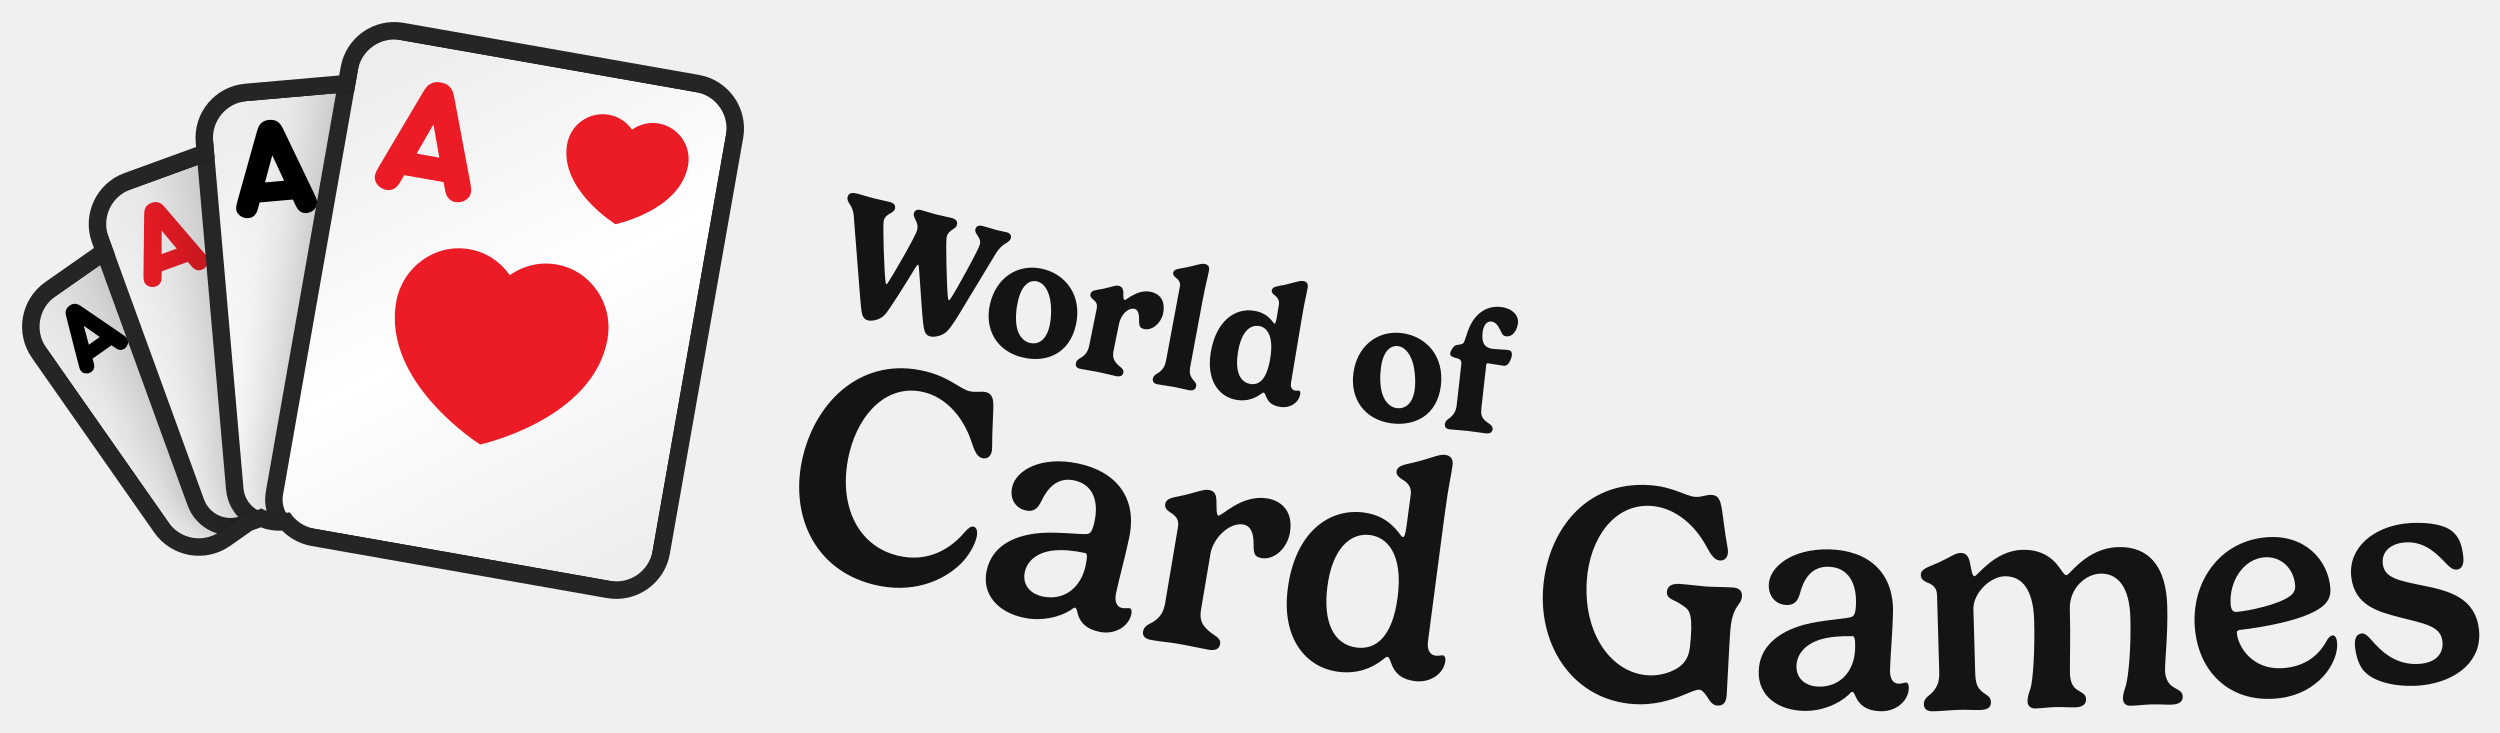
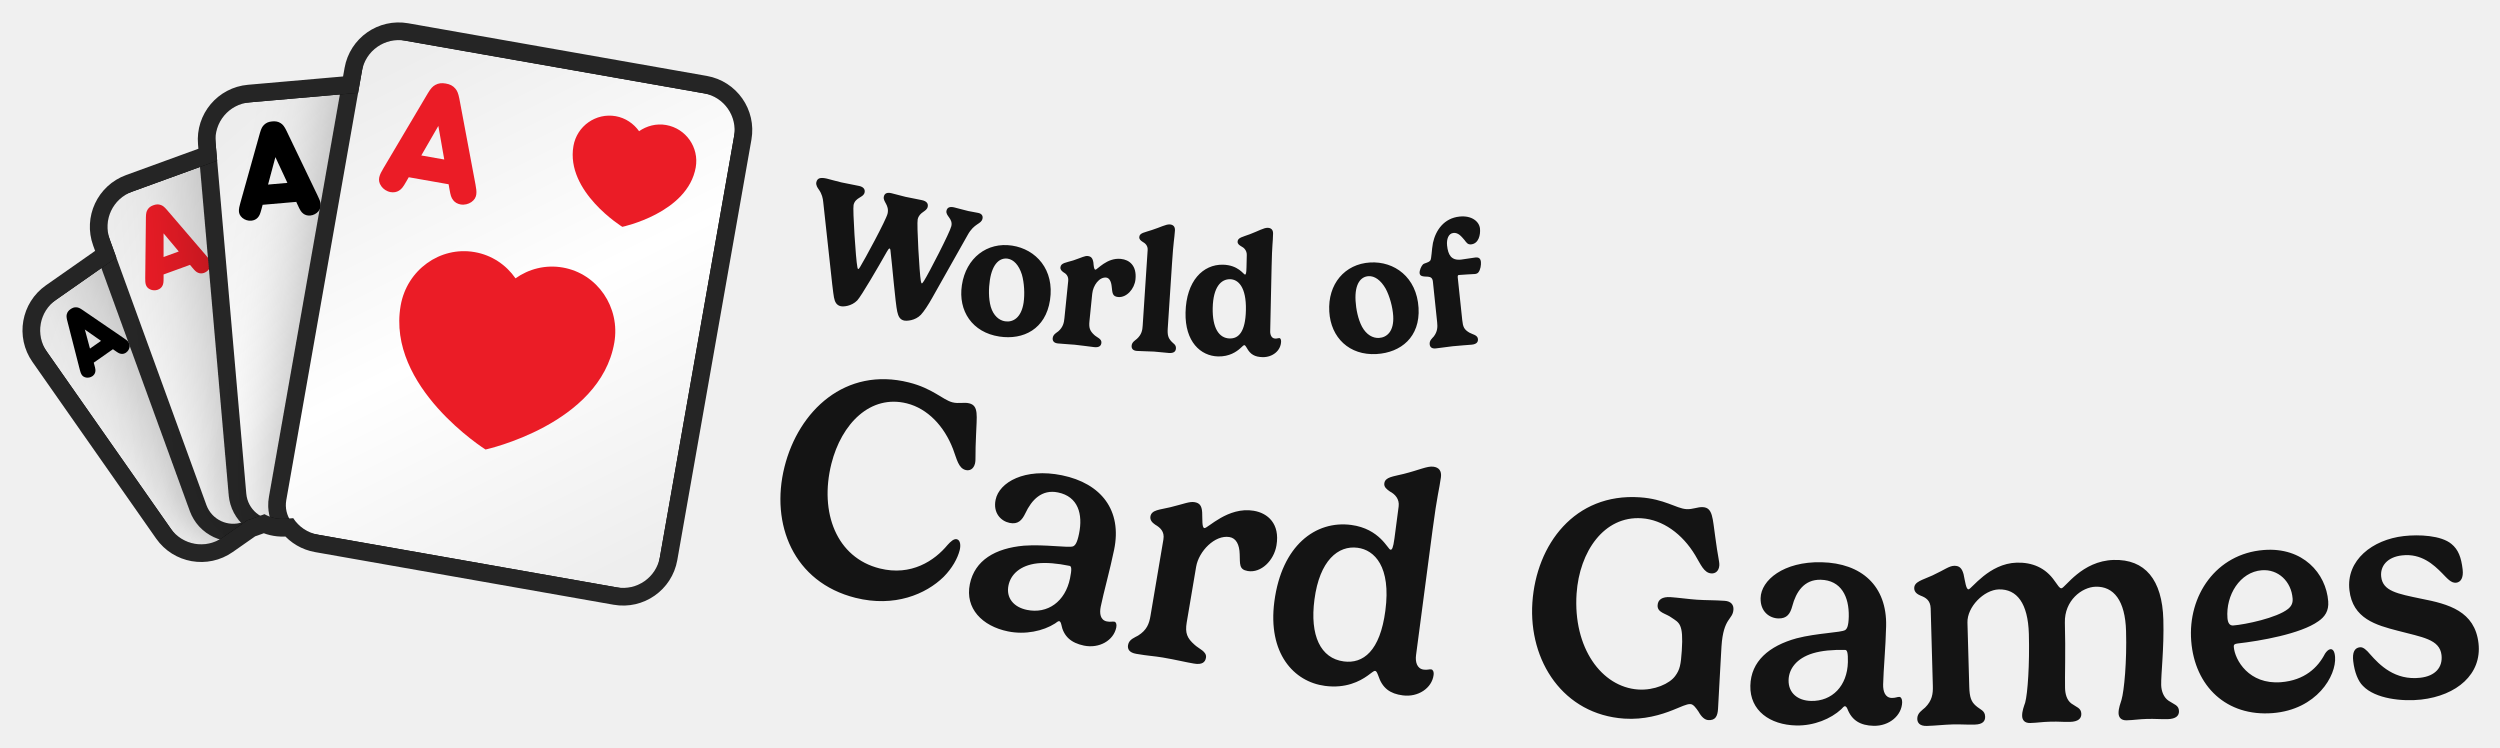
- <svg xmlns="http://www.w3.org/2000/svg" xmlns:xlink="http://www.w3.org/1999/xlink" viewBox="-3.58 -3.58 431.64 126.39" width="431.64" height="126.39">
+ <svg xmlns="http://www.w3.org/2000/svg" xmlns:xlink="http://www.w3.org/1999/xlink" viewBox="-3.61 -3.61 427 127.6" width="427" height="127.6">
  <defs>
    <rect id="path-1" x="0" y="0" width="5464" height="1280" />
    <rect id="path-3" x="0" y="0" width="1279.966" height="1280" />
    <path d="M654.667,7.381 L1041.451,230.691 C1067.755,245.877 1076.767,279.512 1061.581,305.816 L747.051,850.597 C731.865,876.902 698.23,885.914 671.926,870.727 L285.142,647.418 C271.344,639.451 262.304,626.408 259.019,612.01 L248.673,609.238 C237.588,606.268 228.207,600.115 221.247,592.027 L200.473,592.025 C198.498,592.025 196.547,591.921 194.626,591.718 L151.468,603.281 C122.13,611.142 91.974,593.731 84.112,564.393 L1.886,257.522 C-5.975,228.183 11.436,198.027 40.774,190.166 L145.477,162.11 L145.477,133.795 C145.477,103.422 170.1,78.799 200.473,78.799 L333.867,78.799 L340.716,53.24 C348.577,23.901 378.734,6.491 408.072,14.352 L563.147,55.903 L579.542,27.511 C594.728,1.207 628.363,-7.806 654.667,7.381 Z" id="path-5" />
    <filter x="-59.0%" y="-44.4%" width="218.0%" height="188.8%" filterUnits="objectBoundingBox" id="filter-7">
      <feOffset dx="0" dy="0" in="SourceAlpha" result="shadowOffsetOuter1" />
      <feGaussianBlur stdDeviation="64" in="shadowOffsetOuter1" result="shadowBlurOuter1" />
      <feColorMatrix values="0 0 0 0 0   0 0 0 0 0   0 0 0 0 0  0 0 0 0.32 0" type="matrix" in="shadowBlurOuter1" result="shadowMatrixOuter1" />
      <feMerge>
        <feMergeNode in="shadowMatrixOuter1" />
        <feMergeNode in="SourceGraphic" />
      </feMerge>
    </filter>
    <linearGradient x1="21.639%" y1="0%" x2="78.361%" y2="100%" id="linearGradient-8">
      <stop stop-color="#EDEDED" offset="0%" />
      <stop stop-color="#FFFFFF" offset="50.295%" />
      <stop stop-color="#EEEEEE" offset="100%" />
    </linearGradient>
    <filter x="-49.2%" y="-37.0%" width="198.3%" height="174.0%" filterUnits="objectBoundingBox" id="filter-9">
      <feOffset dx="0" dy="0" in="SourceAlpha" result="shadowOffsetOuter1" />
      <feGaussianBlur stdDeviation="64" in="shadowOffsetOuter1" result="shadowBlurOuter1" />
      <feColorMatrix values="0 0 0 0 0   0 0 0 0 0   0 0 0 0 0  0 0 0 0.32 0" type="matrix" in="shadowBlurOuter1" result="shadowMatrixOuter1" />
      <feMerge>
        <feMergeNode in="shadowMatrixOuter1" />
        <feMergeNode in="SourceGraphic" />
      </feMerge>
    </filter>
    <linearGradient x1="21.639%" y1="0%" x2="78.361%" y2="100%" id="linearGradient-10">
      <stop stop-color="#EDEDED" offset="0%" />
      <stop stop-color="#FFFFFF" offset="50.295%" />
      <stop stop-color="#EEEEEE" offset="100%" />
    </linearGradient>
    <filter x="-41.0%" y="-30.9%" width="181.9%" height="161.7%" filterUnits="objectBoundingBox" id="filter-11">
      <feOffset dx="0" dy="0" in="SourceAlpha" result="shadowOffsetOuter1" />
      <feGaussianBlur stdDeviation="64" in="shadowOffsetOuter1" result="shadowBlurOuter1" />
      <feColorMatrix values="0 0 0 0 0   0 0 0 0 0   0 0 0 0 0  0 0 0 0.32 0" type="matrix" in="shadowBlurOuter1" result="shadowMatrixOuter1" />
      <feMerge>
        <feMergeNode in="shadowMatrixOuter1" />
        <feMergeNode in="SourceGraphic" />
      </feMerge>
    </filter>
    <linearGradient x1="21.639%" y1="0%" x2="78.361%" y2="100%" id="linearGradient-12">
      <stop stop-color="#EDEDED" offset="0%" />
      <stop stop-color="#FFFFFF" offset="50.295%" />
      <stop stop-color="#EEEEEE" offset="100%" />
    </linearGradient>
    <filter x="-34.1%" y="-25.7%" width="168.3%" height="151.4%" filterUnits="objectBoundingBox" id="filter-13">
      <feOffset dx="0" dy="0" in="SourceAlpha" result="shadowOffsetOuter1" />
      <feGaussianBlur stdDeviation="64" in="shadowOffsetOuter1" result="shadowBlurOuter1" />
      <feColorMatrix values="0 0 0 0 0   0 0 0 0 0   0 0 0 0 0  0 0 0 0.32 0" type="matrix" in="shadowBlurOuter1" result="shadowMatrixOuter1" />
      <feMerge>
        <feMergeNode in="shadowMatrixOuter1" />
        <feMergeNode in="SourceGraphic" />
      </feMerge>
    </filter>
    <linearGradient x1="21.639%" y1="0%" x2="78.361%" y2="100%" id="linearGradient-14">
      <stop stop-color="#EDEDED" offset="0%" />
      <stop stop-color="#FFFFFF" offset="50.295%" />
      <stop stop-color="#EEEEEE" offset="100%" />
    </linearGradient>
  </defs>
  <g transform="translate(-11.594,-23.478) scale(0.11594)">
    <mask id="mask-4" fill="white">
      <use xlink:href="#path-3" />
    </mask>
    <g id="Mask" />
    <g id="Group" stroke-width="1" fill-rule="evenodd" mask="url(#mask-4)">
      <g transform="translate(700.504, 678.0126) rotate(-20) translate(-700.504, -678.0126)translate(166.0272, 238.9585)">
        <g transform="translate(-0, -0)">
          <mask id="mask-6" fill="white">
            <use xlink:href="#path-5" />
          </mask>
          <path stroke="#252525" stroke-width="26" d="M661.167,-3.877 L1047.951,219.432 C1080.473,238.209 1091.616,279.794 1072.839,312.316 L758.31,857.097 C739.533,889.619 697.948,900.762 665.426,881.986 L278.642,658.676 C264.448,650.481 253.966,637.684 248.632,622.685 L245.308,621.795 C234.009,618.767 223.884,612.979 215.705,605.026 L200.473,605.025 C198.91,605.025 197.353,604.972 195.803,604.861 L154.833,615.838 C118.559,625.557 81.275,604.031 71.555,567.758 L-10.671,260.886 C-20.39,224.613 1.136,187.328 37.41,177.609 L132.477,152.135 L132.477,133.795 C132.477,96.242 162.92,65.799 200.473,65.799 L323.892,65.799 L328.159,49.875 C337.879,13.602 375.163,-7.925 411.436,1.795 L556.877,40.764 L568.283,21.011 C587.06,-11.511 628.645,-22.654 661.167,-3.877 Z" />
          <g mask="url(#mask-6)">
            <g transform="translate(-12.346, -20.1207)">
              <g id="small_spade_1" filter="url(#filter-7)" transform="translate(210.9129, 389.3938) rotate(-15) translate(-210.9129, -389.3938)translate(49.8576, 175.5497)">
                <rect id="Background" stroke="#252525" stroke-width="26" fill="url(#linearGradient-8)" x="-13" y="-13" width="348.11" height="453.688" rx="54.996" />
                <path d="M243.897,27.593 C243.897,27.593 294.439,46.921 294.501,83.212 C294.501,98.995 281.209,111.813 264.79,111.831 C259.556,111.836 254.629,110.478 250.35,108.157 L256.538,128.766 L231.229,128.766 L237.404,108.197 C233.153,110.517 228.26,111.881 223.047,111.892 C206.62,111.901 193.284,99.118 193.266,83.326 C193.205,47.045 243.897,27.593 243.897,27.593 Z" id="Spade-small" fill="#000000" />
                <path d="M24.778,103.856 L51.007,34.253 C52.733,29.769 54.044,27.838 56.046,26.251 C58.462,24.32 61.015,23.561 64.605,23.561 C68.194,23.561 70.748,24.32 73.164,26.251 C75.165,27.838 76.477,29.769 78.202,34.253 L104.431,103.856 C106.709,109.926 108.228,114.686 103.603,119.308 C101.463,121.446 98.219,122.895 94.906,122.895 C92.214,122.895 89.798,121.998 88.073,120.412 C86.002,118.549 85.105,116.687 83.31,111.72 L81.861,107.719 L47.349,107.719 L45.899,111.72 C44.105,116.687 43.207,118.549 41.137,120.412 C39.411,121.998 36.995,122.895 34.303,122.895 C30.99,122.895 27.746,121.446 25.606,119.308 C20.982,114.686 22.5,109.926 24.778,103.856 Z M74.544,87.576 L64.605,60.259 L54.665,87.576 L74.544,87.576 Z" id="A" fill="#000000" />
              </g>
              <g id="small_diamond_1" filter="url(#filter-9)" transform="translate(351.0898, 355.5329) rotate(-360) translate(-351.0898, -355.5329)translate(157.8235, 98.9199)">
                <rect id="Background" stroke="#252525" stroke-width="26" fill="url(#linearGradient-10)" x="-13" y="-13" width="412.533" height="539.226" rx="54.996" />
                <polygon id="Diamond-small" fill="#EB1B28" points="300.954 22.074 353.401 93.826 300.954 165.557 248.485 93.826" />
                <path d="M29.802,125.878 L61.277,42.355 C63.348,36.974 64.921,34.657 67.323,32.753 C70.222,30.435 73.287,29.524 77.594,29.524 C81.901,29.524 84.966,30.435 87.865,32.753 C90.267,34.657 91.841,36.974 93.911,42.355 L125.386,125.878 C128.119,133.163 129.942,138.875 124.392,144.421 C121.824,146.987 117.932,148.725 113.956,148.725 C110.725,148.725 107.826,147.649 105.756,145.745 C103.271,143.51 102.194,141.275 100.041,135.315 L98.301,130.514 L56.887,130.514 L55.148,135.315 C52.994,141.275 51.917,143.51 49.432,145.745 C47.362,147.649 44.463,148.725 41.232,148.725 C37.257,148.725 33.364,146.987 30.796,144.421 C25.247,138.875 27.069,133.163 29.802,125.878 Z M89.521,106.343 L77.594,73.562 L65.667,106.343 L89.521,106.343 Z" id="A" fill="#EB1B28" />
              </g>
              <g id="small_clover_1" filter="url(#filter-11)" transform="translate(511.6136, 377.7066) rotate(-345) translate(-511.6136, -377.7066)translate(279.6941, 69.771)">
                <rect id="Background" stroke="#252525" stroke-width="26" fill="url(#linearGradient-12)" x="-13" y="-13" width="489.839" height="641.871" rx="54.996" />
                <path d="M347.866,39.734 C367.599,39.734 383.595,55.536 383.595,75.06 C383.595,84.425 379.905,92.946 373.883,99.274 C378.307,97.333 383.203,96.253 388.353,96.253 C408.072,96.253 424.081,112.082 424.081,131.58 C424.081,151.104 408.072,166.919 388.353,166.919 C372.39,166.919 358.858,156.556 354.282,142.251 C354.334,142.684 354.408,143.092 354.506,143.474 C358.945,160.826 367.798,185.424 367.798,185.424 L328,185.424 C328,185.424 336.827,160.734 341.253,143.474 C341.354,143.079 341.428,142.656 341.479,142.206 C336.916,156.534 323.372,166.919 307.393,166.919 C287.646,166.919 271.677,151.104 271.677,131.58 C271.677,112.082 287.646,96.253 307.393,96.253 C312.539,96.253 317.432,97.331 321.855,99.271 C315.837,92.944 312.15,84.424 312.15,75.06 C312.15,55.536 328.133,39.734 347.866,39.734 Z" id="Clover-small" fill="#000000" />
                <path d="M28.576,146.475 L66.345,46.247 C68.83,39.79 70.719,37.009 73.601,34.724 C77.08,31.943 80.758,30.85 85.926,30.85 C91.095,30.85 94.772,31.943 98.251,34.724 C101.133,37.009 103.022,39.79 105.507,46.247 L143.276,146.475 C146.556,155.216 148.743,162.07 142.084,168.726 C139.003,171.805 134.331,173.891 129.56,173.891 C125.684,173.891 122.205,172.6 119.72,170.315 C116.738,167.633 115.446,164.951 112.862,157.799 L110.775,152.038 L61.078,152.038 L58.99,157.799 C56.406,164.951 55.114,167.633 52.132,170.315 C49.647,172.6 46.168,173.891 42.292,173.891 C37.521,173.891 32.85,171.805 29.768,168.726 C23.109,162.07 25.296,155.216 28.576,146.475 Z M100.239,123.032 L85.926,83.696 L71.613,123.032 L100.239,123.032 Z" id="A" fill="#000000" />
              </g>
              <g id="small_heart_1" filter="url(#filter-13)" transform="translate(675.6425, 459.1748) rotate(-330) translate(-675.6425, -459.1748)translate(397.3371, 89.6494)">
                <rect id="Background" stroke="#252525" stroke-width="26" fill="url(#linearGradient-14)" x="-13" y="-13" width="582.611" height="765.051" rx="54.996" />
                <path d="M341.635,288.824 C315.976,288.845 292.736,299.456 275.815,316.611 C258.851,299.507 235.579,288.948 209.909,288.989 C158.08,289.041 116.117,332.207 116.16,385.365 C116.309,507.485 276.113,572.616 276.113,572.616 C276.113,572.616 435.789,507.092 435.619,384.932 C435.544,331.774 393.497,288.752 341.635,288.824" id="Heart-big" fill="#EB1B28" />
                <path d="M417.458,71.521 C407.751,61.933 394.392,55.711 379.689,55.711 C350.027,55.745 325.983,79.908 326.015,109.677 C326.095,178.084 417.593,214.563 417.593,214.563 C417.593,214.563 508.981,177.883 508.901,109.459 C508.854,79.674 484.777,55.594 455.084,55.627 C440.412,55.627 427.165,61.899 417.458,71.521 Z" id="Heart-small" fill="#EB1B28" />
                <path d="M56.059,190.564 L101.383,70.289 C104.365,62.541 106.631,59.203 110.09,56.462 C114.264,53.124 118.677,51.813 124.88,51.813 C131.082,51.813 135.495,53.124 139.67,56.462 C143.129,59.203 145.395,62.541 148.377,70.289 L193.701,190.564 C197.637,201.054 200.261,209.278 192.269,217.265 C188.572,220.96 182.966,223.464 177.241,223.464 C172.589,223.464 168.415,221.914 165.433,219.172 C161.855,215.954 160.304,212.735 157.203,204.153 L154.698,197.239 L95.061,197.239 L92.556,204.153 C89.455,212.735 87.905,215.954 84.327,219.172 C81.345,221.914 77.17,223.464 72.518,223.464 C66.793,223.464 61.187,220.96 57.49,217.265 C49.499,209.278 52.123,201.054 56.059,190.564 Z M142.055,162.432 L124.88,115.228 L107.704,162.432 L142.055,162.432 Z" id="A" fill="#EB1B28" />
              </g>
            </g>
          </g>
        </g>
      </g>
    </g>
  </g>
-   <path fill="#141414" d="M154.43 42.7C154.65 42.32 154.82 42.11 154.93 42.13C155 42.15 155.07 42.29 155.07 42.57C155.28 44.85 155.63 51.54 155.91 52.96C156.06 53.79 156.32 54.33 157.03 54.51C157.46 54.62 158.9 54.61 159.93 53.62C160.47 53.08 161.32 51.84 161.95 50.78L168.32 40.25C169.52 38.21 170.69 38.51 170.94 37.54C171.07 37.05 170.83 36.68 170.26 36.53C169.69 36.38 169.11 36.3 168.54 36.15C167.9 35.98 166.68 35.59 166.12 35.45C165.3 35.24 164.95 35.53 164.83 35.99C164.61 36.87 165.92 37.35 165.59 38.64C165.33 39.65 161.45 46.64 160.63 47.85C160.44 48.12 160.31 48.28 160.24 48.26C160.18 48.25 160.14 48.12 160.09 47.86C159.9 46.55 159.67 38.09 159.87 37.32C160.2 36.02 161.43 36.08 161.65 35.23C161.8 34.64 161.45 34.24 160.73 34.05C159.98 33.86 159.07 33.7 157.92 33.41C157.28 33.24 156.06 32.85 155.49 32.7C154.68 32.49 154.33 32.79 154.21 33.25C153.98 34.12 155.14 34.69 154.76 36.17C154.48 37.26 150.52 44.05 149.81 45.11C149.7 45.3 149.54 45.5 149.46 45.48C149.4 45.47 149.35 45.31 149.33 45.16C149.09 43.79 148.81 35.27 149 34.53C149.34 33.2 150.72 33.34 150.94 32.46C151.08 31.93 150.81 31.49 150.05 31.3C149.29 31.1 148.23 30.9 147.04 30.6C145.83 30.28 145.24 30.06 144.55 29.88C143.52 29.61 142.95 29.71 142.76 30.44C142.64 30.91 142.93 31.39 143.16 31.71C143.67 32.47 143.8 33.21 143.84 33.88L144.94 47.94C145.01 48.95 145.16 50.07 145.17 50.19C145.3 51.01 145.59 51.56 146.29 51.74C146.71 51.85 148.11 51.83 149.13 50.83C149.84 50.14 152.92 45.19 154.43 42.7ZM175.47 45C176.46 45.22 177.29 46.2 177.68 47.88C177.99 49.3 177.97 51.22 177.63 52.7C177.06 55.25 175.59 55.94 174.26 55.64C173.23 55.4 172.34 54.52 172 53.01C171.69 51.55 171.86 49.78 172.17 48.43C172.82 45.55 174.21 44.72 175.47 45ZM167.34 48.96C166.35 53.32 168.55 57.14 173.09 58.16C177.17 59.08 181.07 57.43 182.17 52.58C183.33 47.43 180.39 43.73 176.37 42.83C172.15 41.88 168.38 44.36 167.34 48.96ZM192.29 49.74C192.8 49.84 193.08 50.43 193.08 51.38C193.1 52.43 193.02 53.04 193.98 53.23C195.42 53.53 196.92 52.13 197.24 50.53C197.71 48.21 196.53 47.09 195.1 46.8C192.76 46.33 190.91 48.27 190.59 48.21C190.34 48.16 190.37 47.54 190.37 46.95C190.32 46.16 190.06 45.87 189.52 45.76C189.01 45.66 188.55 45.9 186.98 46.26C185.77 46.52 184.84 46.46 184.69 47.21C184.61 47.6 184.84 47.84 185.1 48.09C185.5 48.37 185.96 48.83 185.78 49.67L184.51 55.96C184.36 56.71 184.11 57.45 183.25 58.06C182.91 58.28 182.31 58.49 182.18 59.12C182.09 59.55 182.25 59.97 182.97 60.11C184.2 60.36 184.83 60.41 185.82 60.61C187.26 60.91 188.24 61.18 189.08 61.35C189.94 61.53 190.28 61.23 190.38 60.74C190.51 60.07 189.71 59.75 189.31 59.29C188.61 58.51 188.48 57.98 188.71 56.83L189.64 52.26C189.93 50.85 191.13 49.5 192.29 49.74ZM205.16 43.13C205.29 42.46 204.98 42.1 204.41 41.99C203.76 41.87 202.8 42.28 201.26 42.58C200.04 42.84 199.11 42.8 198.98 43.5C198.91 43.89 199.17 44.14 199.44 44.37C199.84 44.66 200.28 45.13 200.14 45.86L197.76 58.6C197.62 59.35 197.39 60.09 196.52 60.72C196.21 60.94 195.59 61.16 195.47 61.79C195.39 62.23 195.56 62.64 196.27 62.77C197.32 62.97 198.17 63.05 199.14 63.23C199.9 63.37 200.89 63.63 201.65 63.78C202.5 63.93 202.84 63.64 202.93 63.14C203.06 62.48 202.58 62.29 202.24 61.77C201.88 61.23 201.73 60.75 201.95 59.6L203.99 48.64C204.71 44.83 204.87 44.68 205.16 43.13ZM212.3 62.71C210.48 62.41 209.61 60.5 210.18 57.13C210.77 53.61 212.29 52.45 213.83 52.71C215.16 52.93 216.39 54.39 215.73 58.33C215.12 62.01 213.78 62.96 212.3 62.71ZM217.41 66.67C219.09 66.96 220.65 66.01 220.91 64.47C220.97 64.14 220.86 63.89 220.7 63.86C220.49 63.83 220.31 63.91 220.01 63.85C219.36 63.75 219.22 63.06 219.32 62.49L221.14 51.6C221.78 47.77 221.94 47.62 222.2 46.06C222.32 45.39 222 45.03 221.43 44.94C220.78 44.83 219.79 45.25 218.27 45.59C217.05 45.86 216.12 45.84 216 46.55C215.94 46.94 216.23 47.19 216.51 47.41C216.91 47.69 217.36 48.24 217.23 49.03L216.88 51.14C216.71 52.12 216.59 52.31 216.44 52.29C216.21 52.25 215.57 50.51 212.97 50.08C209.61 49.51 206.36 51.91 205.47 57.24C204.65 62.17 206.95 64.97 209.9 65.46C211.8 65.78 213.1 65.12 213.85 64.63C214.24 64.38 214.47 64.18 214.6 64.2C214.77 64.23 214.82 64.48 214.95 64.72C215.38 65.91 216.09 66.45 217.41 66.67ZM237.82 56.18C238.83 56.32 239.74 57.22 240.29 58.85C240.72 60.24 240.88 62.15 240.68 63.65C240.33 66.24 238.94 67.06 237.58 66.89C236.54 66.75 235.58 65.95 235.1 64.47C234.65 63.05 234.66 61.27 234.85 59.9C235.23 56.97 236.54 56.01 237.82 56.18ZM230.09 60.86C229.5 65.29 232.04 68.9 236.65 69.51C240.79 70.05 244.53 68.06 245.18 63.12C245.87 57.89 242.61 54.48 238.53 53.94C234.24 53.37 230.7 56.19 230.09 60.86ZM253.02 59.48C253.06 59.16 253.2 59.13 253.28 59.14C253.79 59.2 255.66 59.53 256.02 59.57C256.3 59.6 256.5 59.53 256.63 59.42C257.09 59.07 257.39 58.25 257.45 57.77C257.52 57.09 257.16 56.88 256.68 56.83C256.3 56.79 254.75 56.72 254.22 56.66C252.54 56.47 252.22 55.39 252.4 53.79C252.52 52.71 253.07 51.83 253.91 51.93C254.75 52.02 255.12 52.79 255.5 53.51C255.72 53.97 255.85 54.42 256.45 54.48C257.74 54.63 258.39 53.25 258.51 52.16C258.64 50.96 257.61 49.65 255.54 49.42C252.91 49.12 251.08 50.8 250.15 52.84C249.67 53.9 249.33 55.47 249.05 55.69C248.63 56 248.06 55.88 247.69 56.06C247.35 56.26 246.86 56.95 246.81 57.41C246.75 57.96 247.25 58.09 248.08 58.3C248.55 58.44 248.79 58.71 248.72 59.32L247.94 66.29C247.85 67.04 247.66 67.8 246.85 68.48C246.54 68.73 245.96 69 245.89 69.63C245.84 70.08 246.03 70.47 246.76 70.55C247.81 70.67 248.69 70.69 249.65 70.8C251.12 70.97 252.04 71.14 252.89 71.24C253.76 71.34 254.08 71.01 254.13 70.51C254.21 69.83 253.38 69.54 252.93 69.13C252.17 68.42 252.07 67.95 252.2 66.78Z" />
-   <path fill="#141414" d="M135.1 75C132.65 84.75 136.62 94.7 147.23 97.35C153.9 99.02 159.26 96.73 162.27 93.79C163.73 92.32 164.67 90.64 165.03 89.2C165.21 88.48 165.18 87.51 164.53 87.35C164.02 87.22 163.48 87.74 162.95 88.32C160.75 90.97 156.76 93.69 151.36 92.34C143.99 90.5 141.02 82.8 143.11 74.46C144.83 67.59 149.78 62.59 156.01 64.15C159.51 65.02 162.38 67.99 163.9 71.98C164.54 73.67 164.81 75.22 166.05 75.53C166.72 75.69 167.4 75.37 167.64 74.42C167.8 73.75 167.65 72.84 167.82 69.54C167.92 66.28 168.3 64.55 166.66 64.13C165.76 63.91 164.88 64.24 163.8 63.96C162.12 63.55 160.43 61.59 156.33 60.56C145.52 57.85 137.51 65.37 135.1 75ZM183.87 94.02C183.05 98 180.04 100.15 176.5 99.42C174.27 98.96 172.91 97.38 173.35 95.22C173.73 93.38 175.33 91.81 178.27 91.47C179.85 91.3 181.63 91.45 183.79 91.9C184.13 91.96 184.19 92.46 183.87 94.02ZM175.99 88.45C171.11 88.88 167.6 90.93 166.76 95.01C165.91 99.17 168.86 102.19 173.26 103.09C176.22 103.7 179.28 103.03 181.31 101.74C181.56 101.57 181.83 101.3 182.01 101.34C182.2 101.38 182.31 101.62 182.37 101.87C182.76 103.93 184.04 105.06 186.25 105.51C188.85 106.05 191.3 104.66 191.76 102.42C191.89 101.82 191.69 101.48 191.48 101.44C191.09 101.36 190.78 101.51 190.16 101.39C189.02 101.15 188.88 99.98 189.11 98.84C189.6 96.47 190.71 92.53 191.4 89.15C192.78 82.42 189.21 77.81 182.5 76.43C176.13 75.12 171.77 77.61 171.16 80.6C170.69 82.89 172.08 84.26 173.54 84.56C174.97 84.85 175.66 84.13 176.23 82.92C177.3 80.64 179.04 78.78 181.82 79.35C185.25 80.06 186.1 83.05 185.41 86.4C185.07 88.04 184.73 88.4 184.4 88.55C183.68 88.87 179.57 88.18 175.99 88.45ZM211.11 86.98C212.23 87.17 212.8 88.26 212.85 89.91C212.91 91.59 212.7 92.52 214.22 92.78C216.5 93.16 218.7 90.98 219.13 88.41C219.76 84.69 217.64 82.88 215.26 82.48C210.84 81.73 207.37 85.54 206.82 85.44C206.37 85.37 206.49 84.02 206.44 82.74C206.37 81.57 205.95 81.15 205.14 81.02C204.28 80.87 203.34 81.3 201.01 81.88C199.19 82.32 197.79 82.3 197.6 83.46C197.49 84.08 197.91 84.5 198.41 84.86C199.27 85.35 200.04 86.02 199.81 87.38L197.61 100.44C197.38 101.78 196.98 102.87 195.51 103.8C194.94 104.14 193.95 104.43 193.78 105.42C193.67 106.07 193.94 106.71 195.2 106.92C197.37 107.29 198.07 107.28 199.69 107.55C201.92 107.93 203.65 108.35 205.03 108.59C206.45 108.83 206.96 108.35 207.09 107.59C207.27 106.51 205.87 106.06 205.15 105.38C203.86 104.24 203.49 103.37 203.8 101.57L205.41 92.04C205.85 89.4 208.62 86.56 211.11 86.98ZM230.62 108.22C226.67 107.7 224.8 103.81 225.61 97.63C226.49 90.97 229.67 88.36 232.99 88.8C235.86 89.18 238.72 91.99 237.73 99.55C236.82 106.47 233.93 108.66 230.62 108.22ZM240.69 114.02C243.3 114.36 245.67 112.8 245.97 110.54C246.05 109.93 245.8 109.6 245.59 109.58C245.19 109.52 244.93 109.7 244.27 109.62C243.11 109.46 242.81 108.3 242.97 107.14L245.78 85.78C246.59 79.62 246.92 78.97 247.21 76.76C247.36 75.65 246.87 75.08 245.92 74.95C244.9 74.82 243.46 75.54 240.86 76.19C239.06 76.65 237.69 76.71 237.54 77.81C237.46 78.44 238 78.83 238.51 79.2C239.39 79.66 240.16 80.49 240 81.75L239.27 87.22C239.06 88.85 238.86 89.17 238.59 89.14C238.15 89.08 236.76 85.55 231.9 84.91C225.82 84.11 220.03 88.41 218.77 97.98C217.6 106.82 222.07 111.7 227.41 112.4C230.97 112.87 233.36 111.6 234.69 110.66C235.36 110.18 235.73 109.8 235.97 109.83C236.23 109.87 236.35 110.23 236.51 110.63C237.21 112.81 238.54 113.73 240.69 114.02ZM278.53 117.99C281.92 118.22 284.83 117.32 286.82 116.52C288.19 116 289.18 115.46 289.84 115.5C290.35 115.54 290.78 116.18 291.22 116.79C291.74 117.73 292.3 118.2 292.88 118.24C294.1 118.32 294.47 117.57 294.55 116.33C294.66 114.71 294.95 108.35 295.14 105.65C295.47 100.69 297.06 101.15 297.18 99.37C297.23 98.55 296.77 97.94 295.69 97.86C293.86 97.74 292.6 97.79 290.94 97.68C289.72 97.59 287.82 97.33 286.44 97.24C285.01 97.14 284.29 97.65 284.22 98.61C284.14 99.91 285.65 100.01 286.61 100.74C287.9 101.62 288.67 101.73 288.36 106.39C288.19 108.77 288.03 109.64 287.24 110.7C286.3 112.02 283.67 113.2 280.91 113.01C274.66 112.59 269.77 105.91 270.39 96.64C270.88 89.44 275.09 83.34 281.5 83.77C285.1 84.01 288.45 86.42 290.65 90.08C291.58 91.63 292.12 93.1 293.39 93.19C294.08 93.23 294.7 92.8 294.76 91.82C294.81 91.13 294.49 90.25 294.08 86.98C293.6 83.76 293.67 81.98 291.97 81.87C291.05 81.8 290.24 82.28 289.13 82.21C287.41 82.09 285.39 80.46 281.18 80.18C270.06 79.43 263.51 88.25 262.84 98.15C262.17 108.19 268.15 117.29 278.53 117.99ZM316.72 108.34C316.63 112.4 314.05 115.05 310.44 114.97C308.16 114.91 306.54 113.6 306.59 111.4C306.64 109.52 307.92 107.69 310.76 106.82C312.28 106.38 314.06 106.21 316.27 106.26C316.61 106.27 316.76 106.75 316.72 108.34ZM307.98 104.26C303.25 105.56 300.16 108.2 300.07 112.37C299.97 116.61 303.42 119.05 307.9 119.16C310.93 119.22 313.82 118.02 315.59 116.38C315.8 116.18 316.02 115.86 316.21 115.87C316.39 115.87 316.55 116.09 316.65 116.33C317.4 118.28 318.87 119.17 321.12 119.22C323.78 119.28 325.94 117.47 325.99 115.19C326.01 114.58 325.75 114.28 325.54 114.27C325.14 114.26 324.87 114.47 324.23 114.46C323.06 114.43 322.72 113.31 322.74 112.14C322.8 109.72 323.18 105.65 323.26 102.2C323.42 95.32 319.07 91.43 312.23 91.27C305.73 91.13 301.88 94.36 301.81 97.41C301.76 99.74 303.38 100.84 304.87 100.88C306.33 100.91 306.88 100.07 307.22 98.78C307.86 96.35 309.24 94.21 312.08 94.27C315.58 94.35 316.95 97.14 316.87 100.56C316.84 102.24 316.56 102.65 316.26 102.86C315.62 103.3 311.45 103.36 307.98 104.26ZM353.2 95.73C352.86 95.74 352.6 95.24 352.02 94.46C350.47 92.22 348.22 91.27 345.56 91.35C340.82 91.48 337.83 95.89 337.33 95.91C336.9 95.92 336.76 94.57 336.49 93.33C336.19 92.2 335.68 91.87 334.88 91.89C334 91.91 333.33 92.52 331.16 93.53C329.45 94.32 328.03 94.58 328.06 95.74C328.08 96.43 328.64 96.76 329.15 96.99C330.01 97.31 330.82 97.79 330.86 99.17L331.24 112.41C331.27 113.76 331.12 114.91 329.91 116.11C329.44 116.55 328.55 117.02 328.58 118.03C328.6 118.69 328.99 119.27 330.21 119.23C331.85 119.19 333.15 119.02 334.66 118.98C335.96 118.94 337.02 119.04 338.4 119C339.78 118.96 340.19 118.39 340.17 117.63C340.14 116.59 339.31 116.45 338.58 115.79C337.82 115.12 337.5 114.38 337.45 112.55L337.14 101.59C337.07 98.91 339.96 95.99 342.51 95.92C345.58 95.83 347.48 98.28 347.63 103.5C347.78 108.7 347.44 113.68 347.01 115.26C346.84 115.77 346.46 116.68 346.49 117.53C346.51 118.19 346.87 118.76 347.87 118.74C349.2 118.7 349.78 118.55 351.4 118.5C352.75 118.47 353.47 118.58 354.67 118.55C356.07 118.51 356.61 117.96 356.59 117.16C356.56 116.16 355.79 116.04 354.9 115.41C354.11 114.82 353.84 113.76 353.81 112.73C353.76 110.98 353.93 106.49 353.79 101.6C353.68 97.81 356.7 95.52 359.03 95.46C362.11 95.37 364.09 97.81 364.24 103.04C364.39 108.24 363.92 113.21 363.46 114.79C363.31 115.3 362.94 116.21 362.96 117.06C362.98 117.73 363.34 118.3 364.32 118.27C365.68 118.24 366.26 118.09 367.87 118.04C369.2 118 370.19 118.11 371.35 118.08C372.76 118.04 373.3 117.49 373.28 116.69C373.25 115.69 372.45 115.58 371.5 114.94C370.67 114.38 370.26 113.3 370.23 112.27C370.18 110.51 370.75 105.96 370.61 101.08C370.42 94.26 367.48 90.73 362.12 90.88C356.65 91.04 353.81 95.71 353.2 95.73ZM392.69 97.48C392.75 98.22 392.5 98.77 391.92 99.24C390 100.8 384.57 101.92 382.56 102.07C381.93 102.12 381.62 101.64 381.56 100.82C381.25 96.91 383.68 92.93 387.41 92.64C390.19 92.43 392.46 94.51 392.69 97.48ZM397.07 101.37C398.18 100.61 398.9 99.6 398.77 97.96C398.4 93.17 394.45 88.66 387.76 89.18C379.63 89.82 374.76 96.96 375.37 104.74C375.98 112.52 381.44 117.66 389.27 117.04C396.81 116.45 400.19 110.65 399.94 107.45C399.86 106.5 399.57 106.09 399.14 106.13C398.83 106.15 398.48 106.5 398.22 106.89C396.99 109.28 394.74 111.45 390.69 111.77C385.22 112.2 382.81 107.96 382.63 105.72C382.6 105.35 382.78 105.22 383.28 105.16C387.11 104.73 394.07 103.52 397.07 101.37ZM411.68 86.81C406.32 87.42 401.8 90.92 402.38 96.04C402.94 100.94 406.99 102.03 410.65 102.98C414.81 104.08 417.81 104.41 418.12 107.13C418.35 109.21 417.05 110.72 414.5 111.01C410.15 111.5 407.52 108.81 405.92 106.99C405.3 106.26 404.74 105.73 404.18 105.79C403.26 105.9 402.87 106.69 403.04 108.17C403.25 110.07 403.88 111.6 404.69 112.39C406.81 114.63 411.49 115.09 414.62 114.74C420.74 114.04 425.03 110.38 424.43 105.13C423.81 99.62 419.32 98.42 414.65 97.5C410.57 96.66 408.09 96.22 407.82 93.76C407.61 91.94 408.85 90.39 411.38 90.1C414.68 89.73 416.8 91.71 418.22 93.15C419.09 94.04 419.75 94.87 420.62 94.77C421.44 94.68 421.88 93.91 421.72 92.51C421.49 90.45 420.99 89.12 419.82 88.16C418.04 86.68 414.26 86.52 411.68 86.81Z" />
+   <path fill="#141414" d="M147.85 39.41C148.06 39.03 148.23 38.81 148.33 38.83C148.4 38.85 148.48 38.98 148.49 39.26C148.77 41.53 149.32 48.21 149.64 49.62C149.82 50.44 150.1 50.98 150.81 51.14C151.24 51.23 152.69 51.18 153.68 50.15C154.2 49.6 155.02 48.34 155.62 47.25L161.66 36.54C162.8 34.46 163.98 34.73 164.2 33.74C164.31 33.25 164.06 32.89 163.49 32.76C162.91 32.63 162.33 32.56 161.75 32.43C161.12 32.29 159.89 31.93 159.32 31.8C158.49 31.62 158.15 31.92 158.05 32.38C157.85 33.27 159.18 33.71 158.88 35.01C158.66 36.03 154.99 43.14 154.21 44.36C154.03 44.64 153.9 44.81 153.83 44.79C153.77 44.78 153.72 44.65 153.67 44.39C153.43 43.09 152.95 34.65 153.13 33.86C153.42 32.56 154.65 32.58 154.84 31.72C154.98 31.13 154.61 30.74 153.88 30.58C153.13 30.4 152.21 30.27 151.05 30.01C150.42 29.87 149.19 29.51 148.61 29.38C147.79 29.2 147.45 29.5 147.35 29.97C147.15 30.85 148.32 31.38 147.99 32.87C147.74 33.97 143.98 40.88 143.31 41.96C143.21 42.15 143.05 42.36 142.97 42.34C142.91 42.33 142.85 42.18 142.83 42.02C142.55 40.66 142.01 32.16 142.18 31.4C142.48 30.07 143.86 30.17 144.06 29.28C144.18 28.75 143.9 28.32 143.13 28.15C142.36 27.97 141.3 27.81 140.09 27.54C138.88 27.26 138.28 27.05 137.59 26.89C136.54 26.66 135.99 26.78 135.82 27.52C135.71 27.98 136.02 28.46 136.25 28.77C136.78 29.52 136.94 30.25 137 30.92L138.53 44.93C138.63 45.95 138.81 47.05 138.83 47.18C138.98 47.99 139.28 48.53 139.99 48.69C140.41 48.79 141.81 48.72 142.81 47.7C143.49 46.98 146.42 41.95 147.85 39.41ZM168.51 40.57C169.51 40.73 170.41 41.64 170.93 43.29C171.33 44.69 171.44 46.6 171.22 48.1C170.82 50.68 169.41 51.47 168.06 51.27C167.01 51.11 166.07 50.29 165.62 48.81C165.21 47.37 165.25 45.59 165.46 44.23C165.91 41.3 167.24 40.38 168.51 40.57ZM160.68 45.09C160.01 49.51 162.47 53.17 167.07 53.87C171.2 54.5 174.98 52.58 175.73 47.66C176.53 42.44 173.33 38.96 169.26 38.34C164.99 37.69 161.39 40.43 160.68 45.09ZM185.33 43.8C185.84 43.86 186.18 44.41 186.27 45.36C186.39 46.41 186.37 47.02 187.35 47.12C188.81 47.27 190.17 45.73 190.33 44.1C190.57 41.75 189.28 40.75 187.83 40.61C185.45 40.36 183.8 42.48 183.48 42.45C183.23 42.42 183.2 41.81 183.14 41.22C183.01 40.44 182.72 40.18 182.18 40.12C181.66 40.07 181.23 40.35 179.7 40.87C178.52 41.24 177.59 41.28 177.51 42.04C177.47 42.44 177.72 42.66 178.01 42.88C178.44 43.12 178.93 43.53 178.84 44.38L178.19 50.77C178.12 51.52 177.95 52.28 177.15 52.98C176.84 53.23 176.26 53.5 176.19 54.14C176.15 54.58 176.35 54.97 177.07 55.05C178.33 55.18 178.96 55.17 179.96 55.27C181.43 55.42 182.42 55.59 183.28 55.68C184.15 55.77 184.46 55.44 184.51 54.94C184.58 54.26 183.75 54.03 183.3 53.61C182.53 52.9 182.35 52.39 182.47 51.22L182.94 46.58C183.08 45.14 184.14 43.68 185.33 43.8ZM197.07 35.76C197.11 35.08 196.76 34.76 196.18 34.72C195.53 34.68 194.62 35.2 193.12 35.68C191.95 36.08 191.02 36.16 190.98 36.87C190.95 37.27 191.23 37.48 191.53 37.68C191.97 37.92 192.46 38.34 192.41 39.08L191.56 52.01C191.52 52.77 191.38 53.53 190.58 54.26C190.3 54.52 189.71 54.81 189.67 55.45C189.64 55.89 189.86 56.28 190.58 56.33C191.65 56.4 192.5 56.38 193.48 56.44C194.25 56.49 195.27 56.63 196.04 56.68C196.9 56.74 197.21 56.4 197.24 55.9C197.28 55.23 196.78 55.09 196.38 54.62C195.97 54.13 195.76 53.67 195.84 52.5L196.57 41.38C196.82 37.5 196.96 37.34 197.07 35.76ZM206.43 54.2C204.58 54.16 203.45 52.4 203.52 48.98C203.6 45.41 204.94 44.05 206.5 44.08C207.85 44.11 209.28 45.37 209.19 49.37C209.11 53.1 207.93 54.23 206.43 54.2ZM212.05 57.39C213.76 57.42 215.17 56.27 215.2 54.71C215.21 54.36 215.07 54.14 214.9 54.13C214.69 54.13 214.53 54.23 214.22 54.22C213.56 54.21 213.32 53.55 213.34 52.97L213.58 41.93C213.66 38.05 213.8 37.88 213.83 36.3C213.85 35.62 213.48 35.31 212.9 35.3C212.25 35.29 211.33 35.84 209.88 36.39C208.71 36.84 207.78 36.96 207.77 37.67C207.76 38.07 208.08 38.27 208.39 38.46C208.83 38.67 209.36 39.15 209.34 39.95L209.29 42.09C209.27 43.08 209.18 43.29 209.03 43.29C208.79 43.28 207.9 41.66 205.27 41.6C201.87 41.53 199 44.36 198.88 49.77C198.77 54.76 201.46 57.2 204.44 57.27C206.37 57.31 207.57 56.47 208.23 55.88C208.58 55.57 208.78 55.34 208.91 55.34C209.09 55.35 209.18 55.58 209.34 55.81C209.94 56.92 210.71 57.36 212.05 57.39ZM230.14 43.56C231.15 43.5 232.22 44.21 233.07 45.71C233.75 46.99 234.26 48.84 234.35 50.35C234.51 52.96 233.29 54.03 231.92 54.11C230.87 54.17 229.78 53.57 229.03 52.21C228.33 50.9 228 49.15 227.92 47.77C227.75 44.81 228.85 43.63 230.14 43.56ZM223.43 49.61C223.69 54.07 226.86 57.13 231.5 56.86C235.67 56.62 238.97 53.95 238.68 48.98C238.37 43.71 234.52 40.98 230.41 41.22C226.09 41.47 223.15 44.9 223.43 49.61ZM245.37 43.75C245.34 43.42 245.47 43.36 245.56 43.36C246.06 43.3 247.96 43.22 248.32 43.19C248.6 43.16 248.78 43.05 248.89 42.92C249.26 42.48 249.38 41.61 249.33 41.12C249.26 40.44 248.86 40.32 248.38 40.37C248 40.41 246.47 40.67 245.94 40.73C244.26 40.91 243.72 39.92 243.55 38.32C243.44 37.24 243.79 36.26 244.63 36.18C245.47 36.09 245.99 36.77 246.52 37.38C246.83 37.78 247.05 38.19 247.66 38.13C248.94 38 249.28 36.51 249.17 35.42C249.04 34.22 247.75 33.16 245.68 33.38C243.05 33.65 241.62 35.68 241.14 37.87C240.91 39.01 240.91 40.61 240.68 40.89C240.34 41.29 239.75 41.29 239.44 41.54C239.15 41.81 238.81 42.6 238.86 43.05C238.92 43.6 239.44 43.62 240.3 43.65C240.78 43.69 241.07 43.9 241.13 44.5L241.86 51.48C241.94 52.24 241.92 53.02 241.28 53.86C241.02 54.17 240.51 54.55 240.58 55.19C240.62 55.63 240.9 55.98 241.62 55.9C242.67 55.79 243.54 55.63 244.5 55.53C245.98 55.37 246.91 55.35 247.76 55.26C248.63 55.17 248.87 54.78 248.82 54.28C248.75 53.6 247.87 53.5 247.35 53.2C246.45 52.66 246.26 52.22 246.14 51.05Z" />
+   <path fill="#141414" d="M130.38 76.14C127.94 85.9 131.9 95.84 142.51 98.5C149.18 100.17 154.54 97.87 157.55 94.93C159.01 93.46 159.95 91.78 160.31 90.34C160.49 89.62 160.46 88.66 159.82 88.49C159.3 88.37 158.76 88.89 158.23 89.47C156.04 92.12 152.05 94.84 146.64 93.48C139.28 91.64 136.31 83.95 138.39 75.6C140.12 68.73 145.06 63.73 151.29 65.29C154.79 66.17 157.66 69.13 159.18 73.12C159.82 74.82 160.09 76.36 161.33 76.67C162 76.84 162.68 76.52 162.92 75.56C163.09 74.89 162.93 73.98 163.1 70.68C163.21 67.43 163.59 65.69 161.94 65.28C161.04 65.05 160.16 65.38 159.08 65.11C157.41 64.69 155.71 62.73 151.62 61.71C140.8 59 132.79 66.51 130.38 76.14ZM179.15 95.17C178.34 99.15 175.32 101.29 171.79 100.56C169.55 100.1 168.19 98.53 168.64 96.37C169.02 94.52 170.61 92.95 173.56 92.61C175.13 92.45 176.92 92.6 179.08 93.04C179.41 93.11 179.47 93.61 179.15 95.17ZM171.28 89.59C166.39 90.03 162.88 92.07 162.04 96.15C161.19 100.31 164.15 103.33 168.54 104.23C171.5 104.84 174.57 104.17 176.59 102.88C176.84 102.71 177.12 102.45 177.3 102.48C177.48 102.52 177.59 102.76 177.65 103.02C178.04 105.07 179.32 106.2 181.53 106.66C184.13 107.19 186.59 105.8 187.05 103.56C187.17 102.97 186.97 102.63 186.76 102.58C186.37 102.5 186.07 102.66 185.44 102.53C184.3 102.3 184.16 101.13 184.4 99.98C184.88 97.62 185.99 93.67 186.68 90.29C188.07 83.56 184.49 78.95 177.78 77.57C171.41 76.27 167.05 78.76 166.44 81.75C165.97 84.03 167.37 85.4 168.82 85.7C170.25 86 170.94 85.27 171.52 84.06C172.58 81.79 174.32 79.92 177.1 80.5C180.53 81.2 181.38 84.19 180.69 87.55C180.36 89.18 180.01 89.55 179.68 89.7C178.97 90.01 174.85 89.33 171.28 89.59ZM206.39 88.12C207.52 88.31 208.09 89.4 208.13 91.05C208.2 92.73 207.98 93.66 209.5 93.92C211.78 94.31 213.98 92.12 214.41 89.55C215.04 85.84 212.92 84.03 210.54 83.63C206.12 82.88 202.65 86.68 202.1 86.59C201.66 86.51 201.78 85.16 201.72 83.89C201.65 82.72 201.24 82.3 200.43 82.16C199.56 82.01 198.63 82.45 196.3 83.02C194.47 83.47 193.08 83.45 192.88 84.6C192.78 85.23 193.19 85.65 193.69 86C194.55 86.5 195.33 87.17 195.1 88.53L192.89 101.59C192.67 102.92 192.27 104.01 190.79 104.94C190.22 105.28 189.23 105.57 189.06 106.56C188.95 107.22 189.22 107.86 190.48 108.07C192.65 108.44 193.35 108.42 194.98 108.69C197.2 109.07 198.93 109.5 200.32 109.73C201.73 109.97 202.24 109.49 202.37 108.73C202.55 107.66 201.15 107.21 200.43 106.52C199.14 105.39 198.78 104.52 199.08 102.71L200.69 93.19C201.14 90.54 203.9 87.7 206.39 88.12ZM225.9 109.36C221.95 108.84 220.08 104.95 220.9 98.77C221.78 92.11 224.96 89.51 228.27 89.95C231.14 90.32 234.01 93.14 233.01 100.69C232.1 107.61 229.21 109.8 225.9 109.36ZM235.98 115.16C238.58 115.51 240.96 113.94 241.25 111.68C241.33 111.08 241.08 110.75 240.87 110.72C240.48 110.67 240.21 110.85 239.56 110.76C238.4 110.61 238.1 109.44 238.25 108.29L241.07 86.92C241.88 80.76 242.2 80.11 242.5 77.9C242.64 76.8 242.15 76.22 241.21 76.1C240.18 75.96 238.75 76.68 236.15 77.33C234.34 77.79 232.97 77.85 232.83 78.95C232.74 79.59 233.28 79.98 233.79 80.34C234.67 80.8 235.44 81.63 235.28 82.89L234.56 88.37C234.34 90 234.14 90.32 233.88 90.28C233.43 90.22 232.05 86.7 227.18 86.05C221.1 85.25 215.31 89.55 214.05 99.13C212.89 107.97 217.36 112.84 222.7 113.54C226.25 114.01 228.64 112.75 229.97 111.8C230.65 111.33 231.02 110.95 231.25 110.98C231.52 111.01 231.63 111.38 231.79 111.77C232.5 113.95 233.82 114.88 235.98 115.16ZM273.81 119.13C277.2 119.36 280.11 118.47 282.11 117.67C283.47 117.15 284.46 116.6 285.13 116.65C285.63 116.68 286.07 117.32 286.5 117.94C287.02 118.88 287.58 119.34 288.16 119.38C289.38 119.46 289.75 118.72 289.83 117.47C289.94 115.86 290.24 109.49 290.42 106.79C290.75 101.84 292.34 102.29 292.46 100.52C292.52 99.7 292.05 99.08 290.97 99.01C289.14 98.88 287.89 98.93 286.22 98.82C285 98.74 283.1 98.48 281.73 98.38C280.3 98.29 279.57 98.8 279.51 99.75C279.42 101.05 280.93 101.15 281.89 101.88C283.19 102.77 283.95 102.87 283.64 107.53C283.48 109.91 283.31 110.78 282.52 111.84C281.58 113.16 278.95 114.34 276.2 114.16C269.95 113.74 265.05 107.05 265.67 97.78C266.16 90.58 270.37 84.48 276.78 84.91C280.38 85.15 283.73 87.56 285.93 91.22C286.87 92.77 287.41 94.24 288.68 94.33C289.36 94.38 289.98 93.94 290.05 92.96C290.09 92.27 289.78 91.4 289.36 88.13C288.89 84.9 288.95 83.12 287.26 83.01C286.33 82.95 285.53 83.42 284.41 83.35C282.69 83.23 280.67 81.61 276.46 81.33C265.34 80.58 258.79 89.39 258.12 99.3C257.45 109.33 263.43 118.43 273.81 119.13ZM312.01 109.48C311.91 113.54 309.33 116.19 305.72 116.11C303.44 116.06 301.83 114.75 301.88 112.55C301.92 110.66 303.21 108.83 306.04 107.97C307.56 107.52 309.35 107.35 311.55 107.4C311.89 107.41 312.04 107.89 312.01 109.48ZM303.26 105.41C298.53 106.71 295.44 109.35 295.35 113.51C295.25 117.76 298.7 120.2 303.19 120.3C306.21 120.37 309.11 119.16 310.87 117.53C311.09 117.32 311.31 117.01 311.49 117.01C311.68 117.01 311.83 117.23 311.93 117.47C312.68 119.43 314.15 120.31 316.41 120.36C319.06 120.42 321.22 118.61 321.28 116.33C321.29 115.72 321.03 115.42 320.82 115.42C320.42 115.41 320.15 115.61 319.51 115.6C318.35 115.57 318 114.45 318.03 113.28C318.08 110.87 318.47 106.79 318.54 103.34C318.7 96.47 314.35 92.57 307.51 92.42C301.01 92.27 297.17 95.5 297.1 98.55C297.04 100.89 298.66 101.99 300.15 102.02C301.61 102.05 302.16 101.22 302.51 99.92C303.15 97.5 304.52 95.35 307.36 95.41C310.86 95.49 312.23 98.29 312.16 101.71C312.12 103.38 311.84 103.8 311.55 104C310.9 104.44 306.73 104.51 303.26 105.41ZM348.48 96.87C348.14 96.88 347.89 96.38 347.31 95.6C345.76 93.36 343.5 92.42 340.85 92.49C336.1 92.63 333.12 97.04 332.61 97.05C332.19 97.06 332.04 95.71 331.77 94.47C331.47 93.34 330.96 93.01 330.16 93.03C329.29 93.06 328.61 93.66 326.44 94.68C324.73 95.47 323.31 95.72 323.34 96.89C323.36 97.58 323.93 97.91 324.44 98.13C325.3 98.45 326.11 98.93 326.15 100.31L326.52 113.55C326.56 114.9 326.4 116.05 325.19 117.25C324.72 117.69 323.83 118.17 323.86 119.18C323.88 119.84 324.27 120.41 325.49 120.38C327.13 120.33 328.43 120.16 329.94 120.12C331.24 120.08 332.31 120.19 333.69 120.15C335.07 120.11 335.48 119.54 335.45 118.77C335.42 117.73 334.6 117.6 333.86 116.93C333.1 116.26 332.79 115.53 332.74 113.7L332.43 102.74C332.35 100.06 335.24 97.14 337.79 97.06C340.87 96.98 342.77 99.42 342.92 104.65C343.06 109.85 342.72 114.82 342.29 116.4C342.12 116.91 341.75 117.82 341.77 118.67C341.79 119.33 342.15 119.91 343.16 119.88C344.48 119.84 345.06 119.69 346.68 119.65C348.04 119.61 348.76 119.72 349.95 119.69C351.36 119.65 351.9 119.1 351.88 118.31C351.85 117.3 351.07 117.19 350.18 116.55C349.39 115.96 349.12 114.91 349.1 113.87C349.05 112.12 349.21 107.63 349.07 102.75C348.97 98.95 351.98 96.67 354.32 96.6C357.4 96.51 359.38 98.95 359.52 104.18C359.67 109.38 359.2 114.36 358.74 115.94C358.59 116.45 358.22 117.36 358.24 118.21C358.26 118.87 358.62 119.44 359.61 119.42C360.96 119.38 361.54 119.23 363.16 119.18C364.48 119.15 365.47 119.25 366.64 119.22C368.04 119.18 368.59 118.63 368.56 117.84C368.53 116.83 367.73 116.72 366.79 116.08C365.95 115.52 365.55 114.44 365.52 113.41C365.47 111.66 366.03 107.1 365.89 102.22C365.7 95.4 362.76 91.87 357.4 92.03C351.94 92.18 349.09 96.85 348.48 96.87ZM387.97 98.62C388.03 99.36 387.78 99.91 387.21 100.38C385.28 101.94 379.86 103.06 377.84 103.22C377.21 103.27 376.91 102.79 376.84 101.97C376.53 98.05 378.97 94.08 382.7 93.79C385.48 93.57 387.74 95.66 387.97 98.62ZM392.35 102.51C393.46 101.76 394.18 100.74 394.05 99.1C393.68 94.31 389.73 89.8 383.04 90.33C374.92 90.96 370.04 98.1 370.65 105.88C371.26 113.66 376.72 118.8 384.55 118.19C392.09 117.6 395.47 111.8 395.22 108.59C395.15 107.64 394.85 107.24 394.43 107.27C394.11 107.3 393.76 107.64 393.5 108.04C392.28 110.42 390.02 112.59 385.98 112.91C380.5 113.34 378.09 109.11 377.92 106.86C377.89 106.49 378.06 106.37 378.56 106.3C382.39 105.87 389.35 104.66 392.35 102.51ZM406.96 87.95C401.61 88.56 397.09 92.06 397.67 97.18C398.22 102.08 402.27 103.17 405.93 104.12C410.09 105.23 413.09 105.56 413.4 108.27C413.64 110.36 412.34 111.86 409.78 112.15C405.43 112.65 402.8 109.95 401.2 108.13C400.59 107.4 400.02 106.88 399.47 106.94C398.54 107.04 398.15 107.83 398.32 109.31C398.54 111.21 399.16 112.74 399.97 113.53C402.1 115.78 406.77 116.23 409.91 115.88C416.03 115.19 420.31 111.52 419.72 106.27C419.09 100.76 414.6 99.56 409.93 98.65C405.86 97.8 403.38 97.36 403.1 94.91C402.89 93.09 404.13 91.53 406.66 91.25C409.96 90.87 412.08 92.85 413.5 94.29C414.38 95.18 415.03 96.01 415.9 95.92C416.72 95.82 417.17 95.05 417.01 93.65C416.77 91.6 416.28 90.26 415.1 89.3C413.33 87.82 409.54 87.66 406.96 87.95Z" />
</svg>
